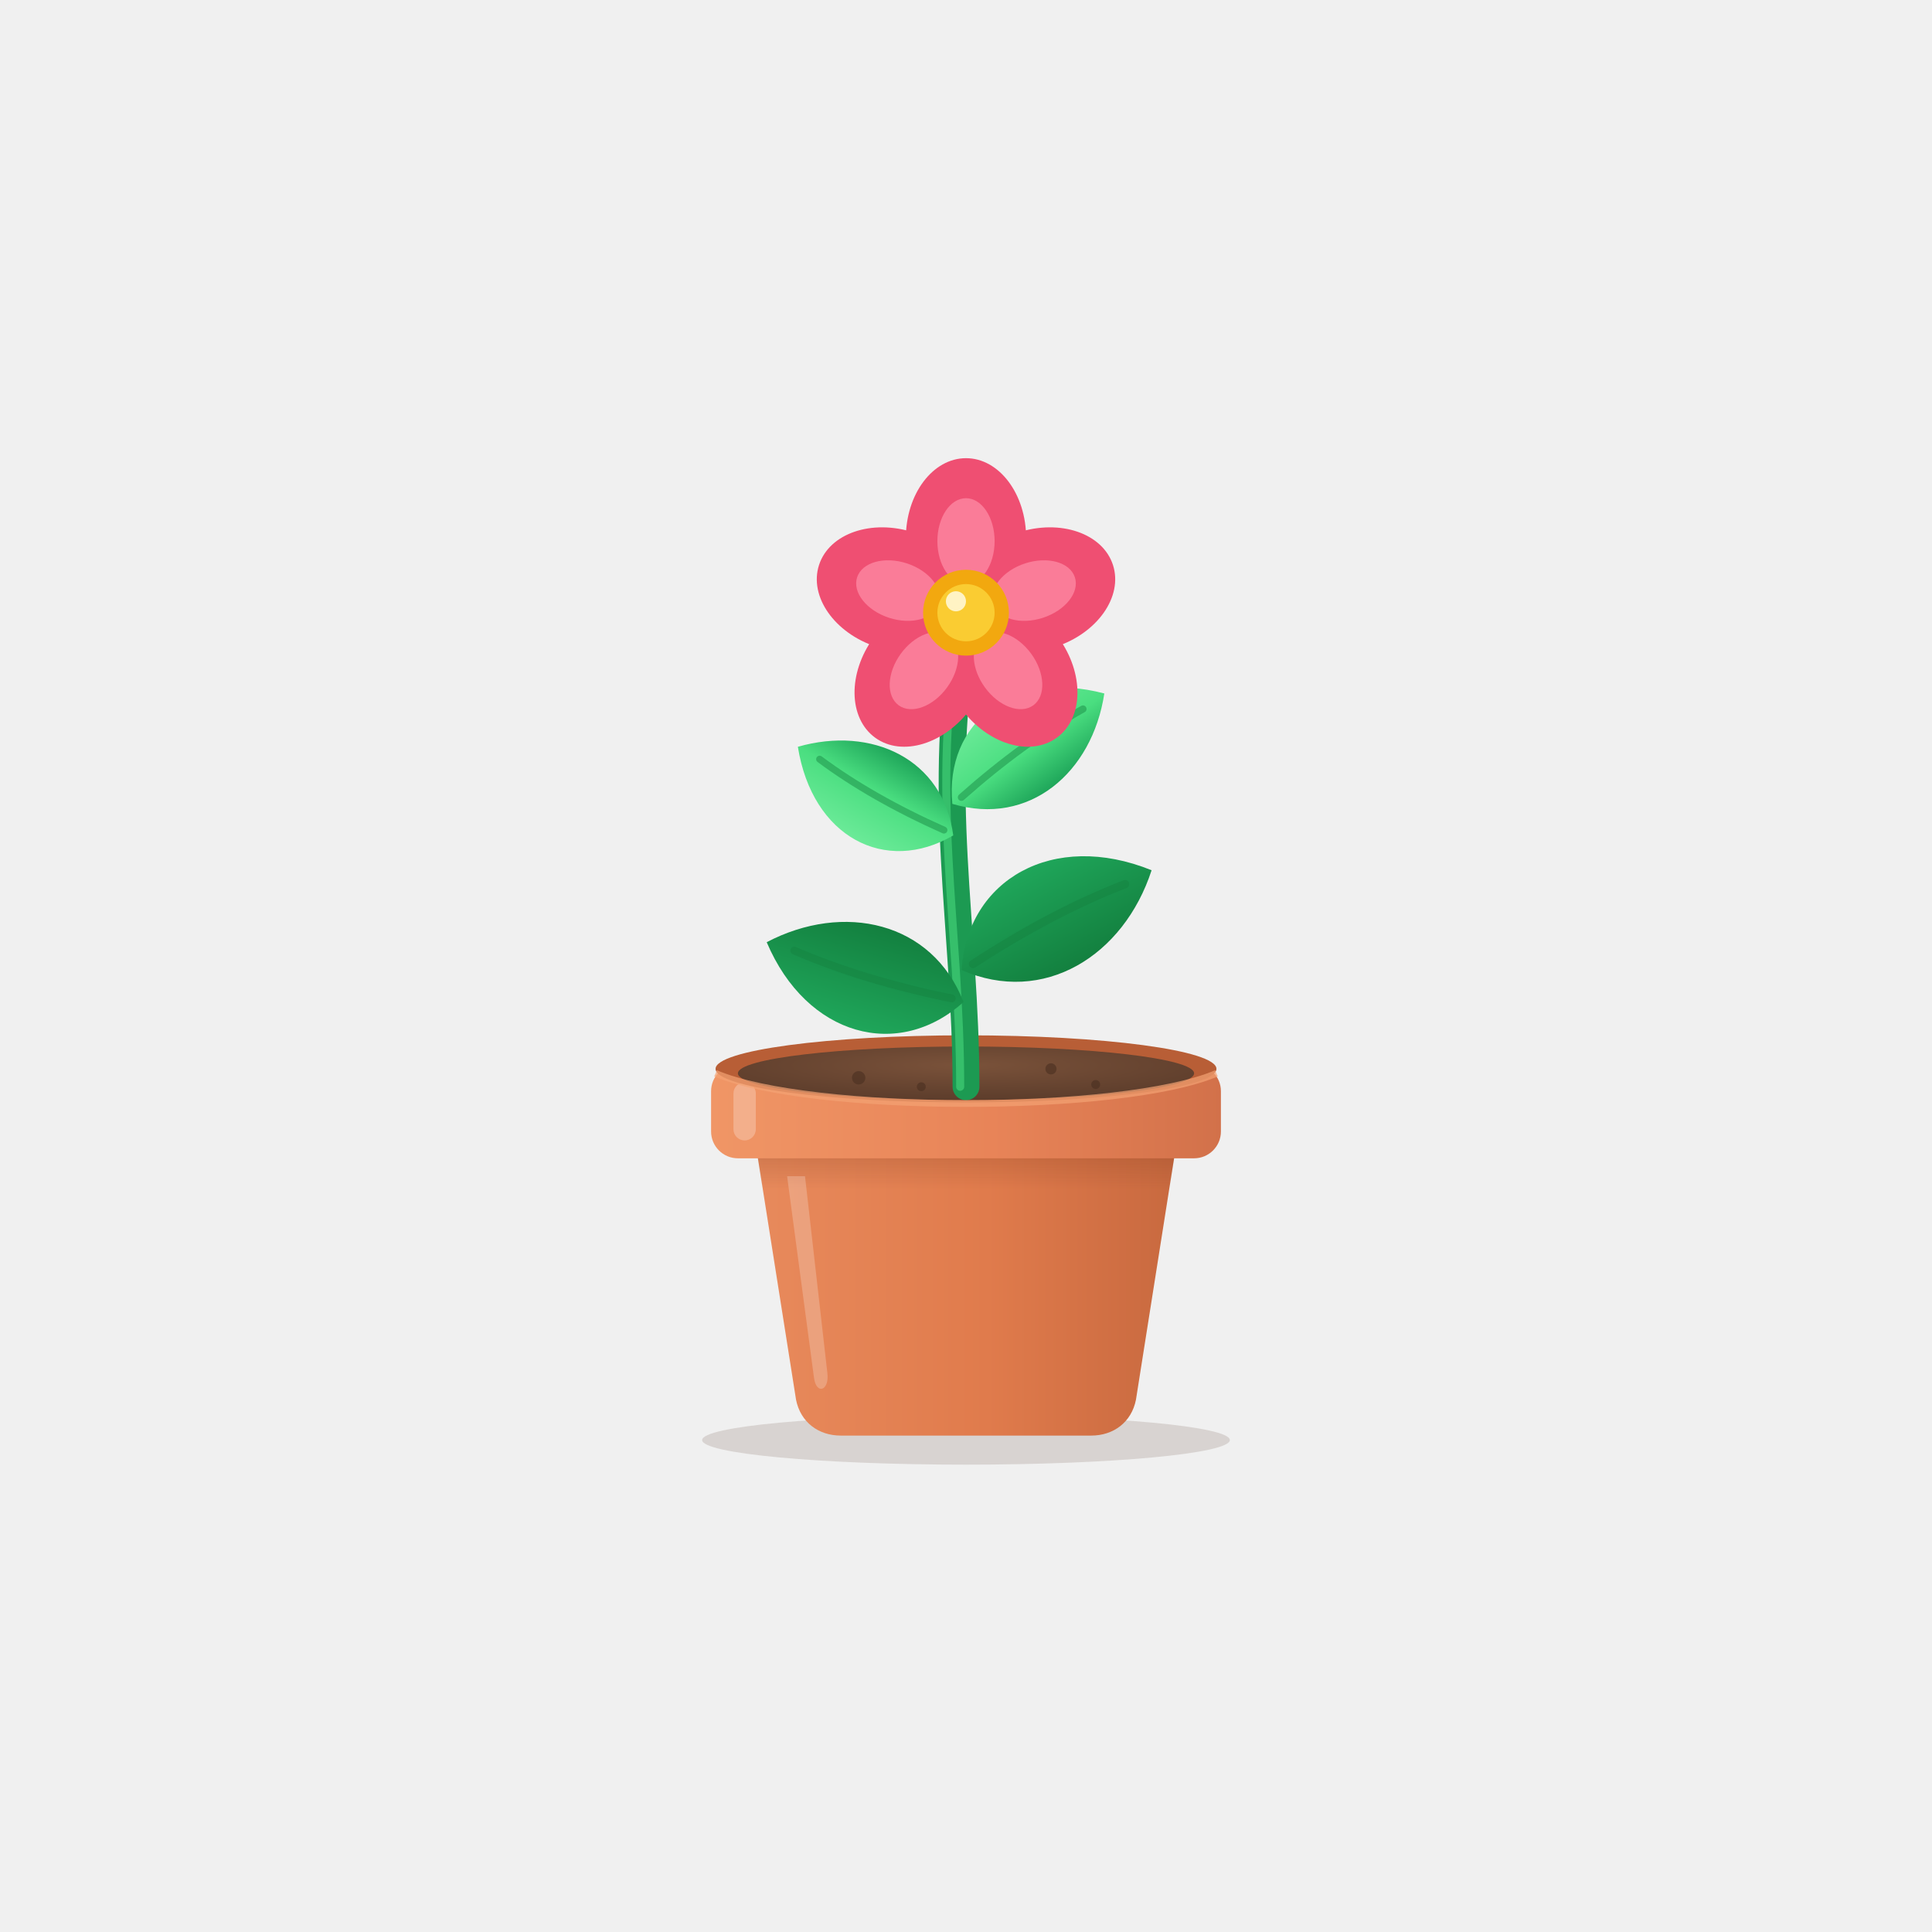
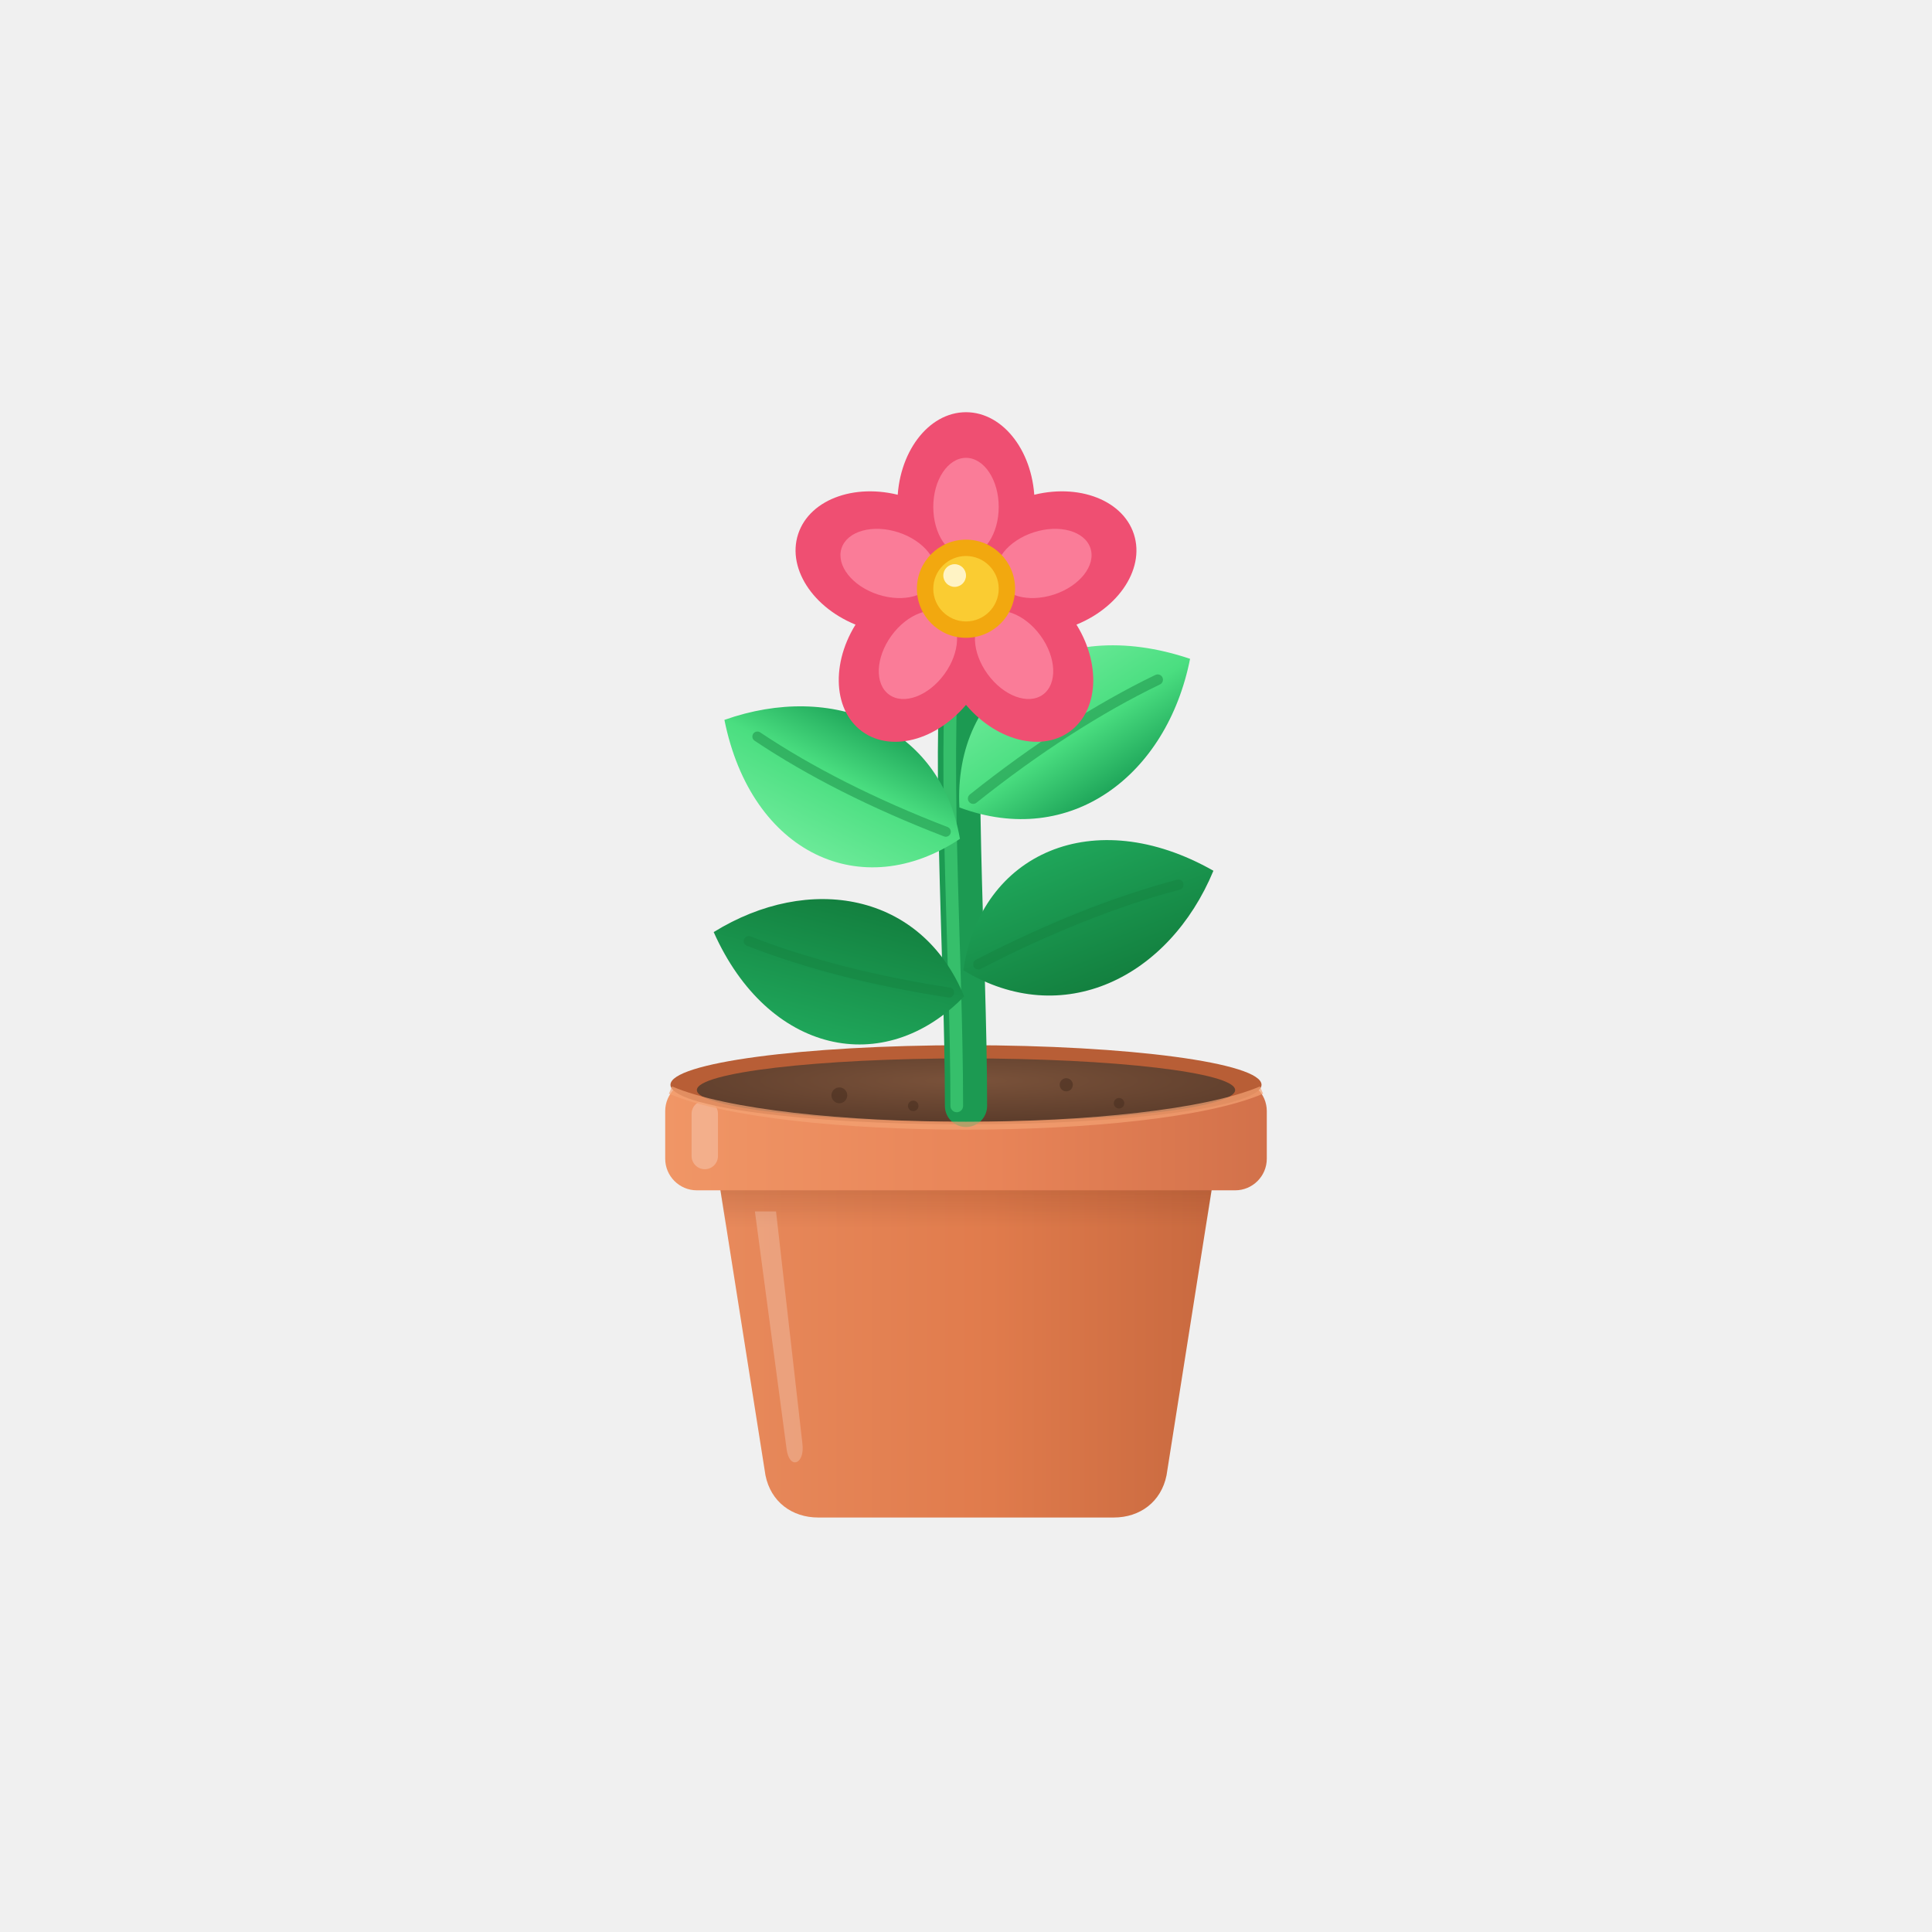
<svg xmlns="http://www.w3.org/2000/svg" viewBox="0 0 432 432" width="432" height="432">
  <defs>
    <linearGradient id="gL" x1="0" y1="0" x2="0" y2="1">
      <stop offset="0" stop-color="#6BEA98" />
      <stop offset="0.55" stop-color="#4ADE80" />
      <stop offset="1" stop-color="#1FA65A" />
    </linearGradient>
    <linearGradient id="gM" x1="0" y1="0" x2="0" y2="1">
      <stop offset="0" stop-color="#3CCB70" />
      <stop offset="1" stop-color="#1A9A52" />
    </linearGradient>
    <linearGradient id="gD" x1="0" y1="0" x2="0" y2="1">
      <stop offset="0" stop-color="#1FA65A" />
      <stop offset="1" stop-color="#13803F" />
    </linearGradient>
    <linearGradient id="gG" x1="0" y1="0" x2="0" y2="1">
      <stop offset="0" stop-color="#FFE68A" />
      <stop offset="0.5" stop-color="#FACC32" />
      <stop offset="1" stop-color="#F2A80F" />
    </linearGradient>
    <linearGradient id="gGD" x1="0" y1="0" x2="0" y2="1">
      <stop offset="0" stop-color="#F7B92A" />
      <stop offset="1" stop-color="#D98A0A" />
    </linearGradient>
    <linearGradient id="pot" x1="0" y1="0" x2="1" y2="0">
      <stop offset="0" stop-color="#E88A5C" />
      <stop offset="0.55" stop-color="#E07B4C" />
      <stop offset="1" stop-color="#C8693F" />
    </linearGradient>
    <linearGradient id="potShade" x1="0" y1="0" x2="0" y2="1">
      <stop offset="0" stop-color="#7A3A1E" stop-opacity="0.28" />
      <stop offset="1" stop-color="#7A3A1E" stop-opacity="0" />
    </linearGradient>
    <linearGradient id="rim" x1="0" y1="0" x2="1" y2="0">
      <stop offset="0" stop-color="#F09666" />
      <stop offset="0.55" stop-color="#E88458" />
      <stop offset="1" stop-color="#D2714A" />
    </linearGradient>
    <radialGradient id="soil" cx="0.5" cy="0.35" r="0.7">
      <stop offset="0" stop-color="#7A523A" />
      <stop offset="1" stop-color="#5A3B2A" />
    </radialGradient>
    <linearGradient id="trunk" x1="0" y1="0" x2="1" y2="0">
      <stop offset="0" stop-color="#A06A44" />
      <stop offset="1" stop-color="#6E4329" />
    </linearGradient>
    <radialGradient id="glow" cx="0.5" cy="0.5" r="0.5">
      <stop offset="0" stop-color="#FFE9A3" stop-opacity="0.85" />
      <stop offset="0.5" stop-color="#FACC32" stop-opacity="0.28" />
      <stop offset="1" stop-color="#FACC32" stop-opacity="0" />
    </radialGradient>
    <path id="sp" d="M0,-10 C1,-2 2,-1 10,0 C2,1 1,2 0,10 C-1,2 -2,1 -10,0 C-2,-1 -1,-2 0,-10Z" />
  </defs>
-   <g transform="translate(66 57) scale(0.5)">
-     <ellipse cx="300" cy="530" rx="118" ry="11" fill="#5A3B2A" opacity="0.16" />
+   <g transform="translate(39 27.8) scale(0.59)">
    <path d="M206,398 H394 L376,512 C374,522 366,528 356,528 H244 C234,528 226,522 224,512Z" fill="url(#pot)" />
    <path d="M206,398 H394 L391,418 H209Z" fill="url(#potShade)" />
    <path d="M228,412 L238,500 C239,508 233,510 232,502 L220,412Z" fill="#FFFFFF" opacity="0.22" />
    <rect x="186" y="362" width="228" height="42" rx="12" fill="url(#rim)" />
    <rect x="196" y="370" width="10" height="26" rx="5" fill="#FFFFFF" opacity="0.25" />
    <ellipse cx="300" cy="364" rx="112" ry="15" fill="#B85E36" />
    <ellipse cx="300" cy="366" rx="102" ry="12" fill="url(#soil)" />
    <g fill="#4A2F20" opacity="0.6">
      <circle cx="252" cy="368" r="3" />
      <circle cx="338" cy="364" r="2.5" />
      <circle cx="280" cy="372" r="2" />
      <circle cx="358" cy="371" r="2" />
    </g>
-     <path d="M300,372 C300,300 286,240 300,165" fill="none" stroke="#1C9A52" stroke-width="12" stroke-linecap="round" />
-     <path d="M300,372 C300,300 286,240 300,165" fill="none" stroke="#4ADE80" stroke-width="3.6" stroke-linecap="round" opacity="0.55" transform="translate(-2.6 0)" />
-     <g transform="translate(298.9 334.1) rotate(-163.1)">
-       <path d="M0,0 C20.2,-33.6 62.6,-35.2 92,0 C64.4,27.2 23.9,30.4 0,0Z" fill="url(#gD)" />
-       <path d="M5.5,0 Q46,-3.8 79.1,0" fill="none" stroke="#13803F" stroke-width="3.5" stroke-linecap="round" opacity="0.45" />
+     <path d="M300,372 C300,312 294,236 300,182" fill="none" stroke="#1C9A52" stroke-width="16" stroke-linecap="round" />
+     <path d="M300,372 C300,312 294,236 300,182" fill="none" stroke="#4ADE80" stroke-width="4.8" stroke-linecap="round" opacity="0.55" transform="translate(-3.5 0)" />
+     <g transform="translate(299.3 330.5) rotate(-165.6)">
+       <path d="M0,0 C21.6,-37.8 66.6,-39.6 98,0 C68.6,30.6 25.5,34.2 0,0Z" fill="url(#gD)" />
+       <path d="M5.9,0 Q49,-4.3 84.3,0" fill="none" stroke="#13803F" stroke-width="3.8" stroke-linecap="round" opacity="0.45" />
    </g>
-     <g transform="translate(298 319.8) rotate(-27.7)">
-       <path d="M0,0 C21.1,-34.6 65.3,-36.3 96,0 C67.2,28.1 25,31.3 0,0Z" fill="url(#gD)" />
-       <path d="M5.8,0 Q48,-4 82.6,0" fill="none" stroke="#13803F" stroke-width="3.7" stroke-linecap="round" opacity="0.45" />
+     <g transform="translate(299 320.6) rotate(-21.7)">
+       <path d="M0,0 C22.4,-38.9 69.4,-40.7 102,0 C71.4,31.4 26.5,35.1 0,0Z" fill="url(#gD)" />
+       <path d="M6.1,0 Q51,-4.4 87.7,0" fill="none" stroke="#13803F" stroke-width="3.9" stroke-linecap="round" opacity="0.45" />
    </g>
-     <g transform="translate(294.3 259.6) rotate(-150.3)">
-       <path d="M0,0 C17.6,-30.5 54.4,-31.9 80,0 C56,24.6 20.8,27.5 0,0Z" fill="url(#gL)" />
-       <path d="M4.8,0 Q40,-3.5 68.8,0" fill="none" stroke="#13803F" stroke-width="3.1" stroke-linecap="round" opacity="0.45" />
+     <g transform="translate(297.7 270.8) rotate(-153.2)">
+       <path d="M0,0 C22,-38.9 68,-40.7 100,0 C70,31.4 26,35.1 0,0Z" fill="url(#gL)" />
+       <path d="M6,0 Q50,-4.4 86,0" fill="none" stroke="#13803F" stroke-width="3.8" stroke-linecap="round" opacity="0.45" />
    </g>
-     <g transform="translate(293.9 245.5) rotate(-36)">
-       <path d="M0,0 C18.5,-31.5 57.1,-33 84,0 C58.8,25.5 21.8,28.5 0,0Z" fill="url(#gL)" />
-       <path d="M5,0 Q42,-3.6 72.2,0" fill="none" stroke="#13803F" stroke-width="3.2" stroke-linecap="round" opacity="0.45" />
+     <g transform="translate(297.5 258.9) rotate(-32.8)">
+       <path d="M0,0 C22.9,-39.9 70.7,-41.8 104,0 C72.8,32.3 27,36.1 0,0Z" fill="url(#gL)" />
+       <path d="M6.2,0 Q52,-4.6 89.4,0" fill="none" stroke="#13803F" stroke-width="4" stroke-linecap="round" opacity="0.45" />
    </g>
-     <g transform="translate(300 160) rotate(0)">
-       <ellipse cx="0" cy="-33.3" rx="26.9" ry="35.8" fill="#EF4F72" transform="rotate(0)" />
-       <ellipse cx="0" cy="-33.3" rx="26.9" ry="35.8" fill="#EF4F72" transform="rotate(72)" />
-       <ellipse cx="0" cy="-33.3" rx="26.9" ry="35.8" fill="#EF4F72" transform="rotate(144)" />
-       <ellipse cx="0" cy="-33.3" rx="26.9" ry="35.8" fill="#EF4F72" transform="rotate(216)" />
-       <ellipse cx="0" cy="-33.3" rx="26.9" ry="35.8" fill="#EF4F72" transform="rotate(288)" />
-       <ellipse cx="0" cy="-32" rx="12.8" ry="19.2" fill="#FF8FA8" opacity="0.7" transform="rotate(0)" />
-       <ellipse cx="0" cy="-32" rx="12.8" ry="19.2" fill="#FF8FA8" opacity="0.7" transform="rotate(72)" />
-       <ellipse cx="0" cy="-32" rx="12.8" ry="19.2" fill="#FF8FA8" opacity="0.7" transform="rotate(144)" />
-       <ellipse cx="0" cy="-32" rx="12.8" ry="19.2" fill="#FF8FA8" opacity="0.7" transform="rotate(216)" />
-       <ellipse cx="0" cy="-32" rx="12.8" ry="19.2" fill="#FF8FA8" opacity="0.7" transform="rotate(288)" />
-       <circle r="19.2" fill="#F2A80F" />
-       <circle r="12.8" fill="#FACC32" />
-       <circle cx="-4.5" cy="-5.1" r="4.5" fill="#FFF3C4" />
+     <g transform="translate(300 176) rotate(0)">
+       <ellipse cx="0" cy="-32.2" rx="26" ry="34.7" fill="#EF4F72" transform="rotate(0)" />
+       <ellipse cx="0" cy="-32.2" rx="26" ry="34.7" fill="#EF4F72" transform="rotate(72)" />
+       <ellipse cx="0" cy="-32.2" rx="26" ry="34.7" fill="#EF4F72" transform="rotate(144)" />
+       <ellipse cx="0" cy="-32.2" rx="26" ry="34.7" fill="#EF4F72" transform="rotate(216)" />
+       <ellipse cx="0" cy="-32.2" rx="26" ry="34.7" fill="#EF4F72" transform="rotate(288)" />
+       <ellipse cx="0" cy="-31" rx="12.4" ry="18.6" fill="#FF8FA8" opacity="0.7" transform="rotate(0)" />
+       <ellipse cx="0" cy="-31" rx="12.4" ry="18.6" fill="#FF8FA8" opacity="0.7" transform="rotate(72)" />
+       <ellipse cx="0" cy="-31" rx="12.4" ry="18.6" fill="#FF8FA8" opacity="0.7" transform="rotate(144)" />
+       <ellipse cx="0" cy="-31" rx="12.4" ry="18.6" fill="#FF8FA8" opacity="0.7" transform="rotate(216)" />
+       <ellipse cx="0" cy="-31" rx="12.4" ry="18.6" fill="#FF8FA8" opacity="0.7" transform="rotate(288)" />
+       <circle r="18.6" fill="#F2A80F" />
+       <circle r="12.4" fill="#FACC32" />
+       <circle cx="-4.3" cy="-5" r="4.3" fill="#FFF3C4" />
    </g>
    <path d="M188,366 C230,384 370,384 412,366" fill="none" stroke="#F4A274" stroke-width="3" opacity="0.7" />
  </g>
</svg>
